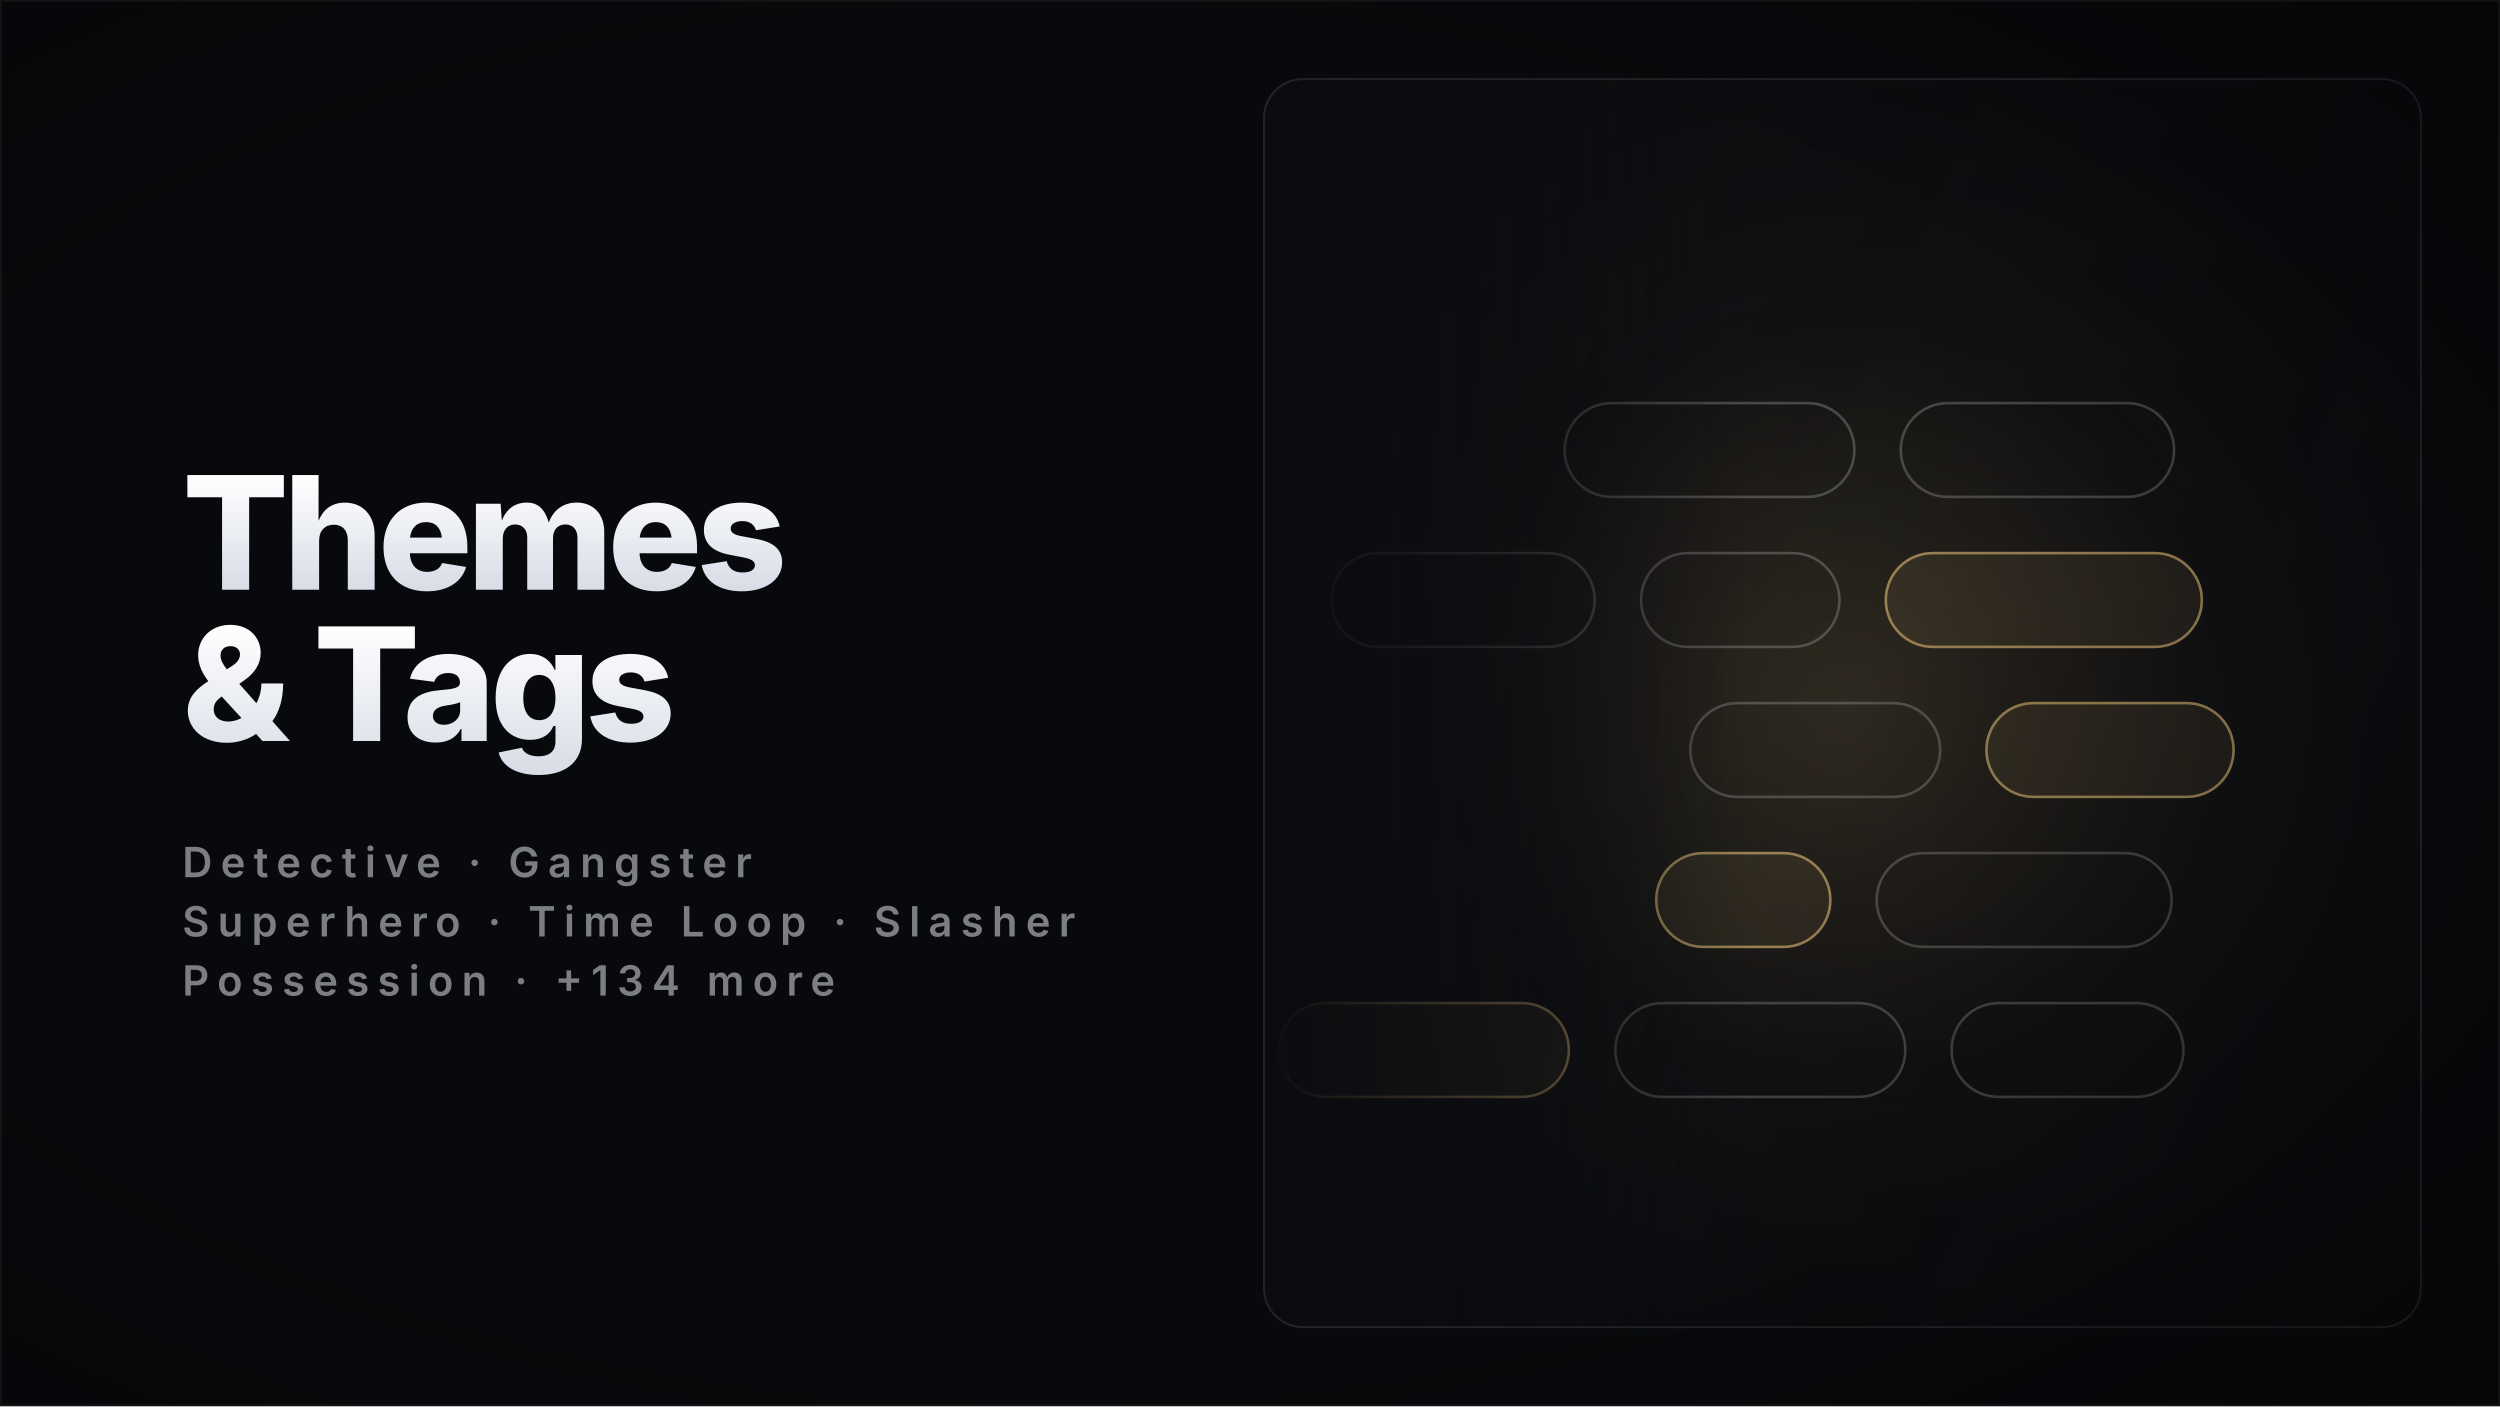
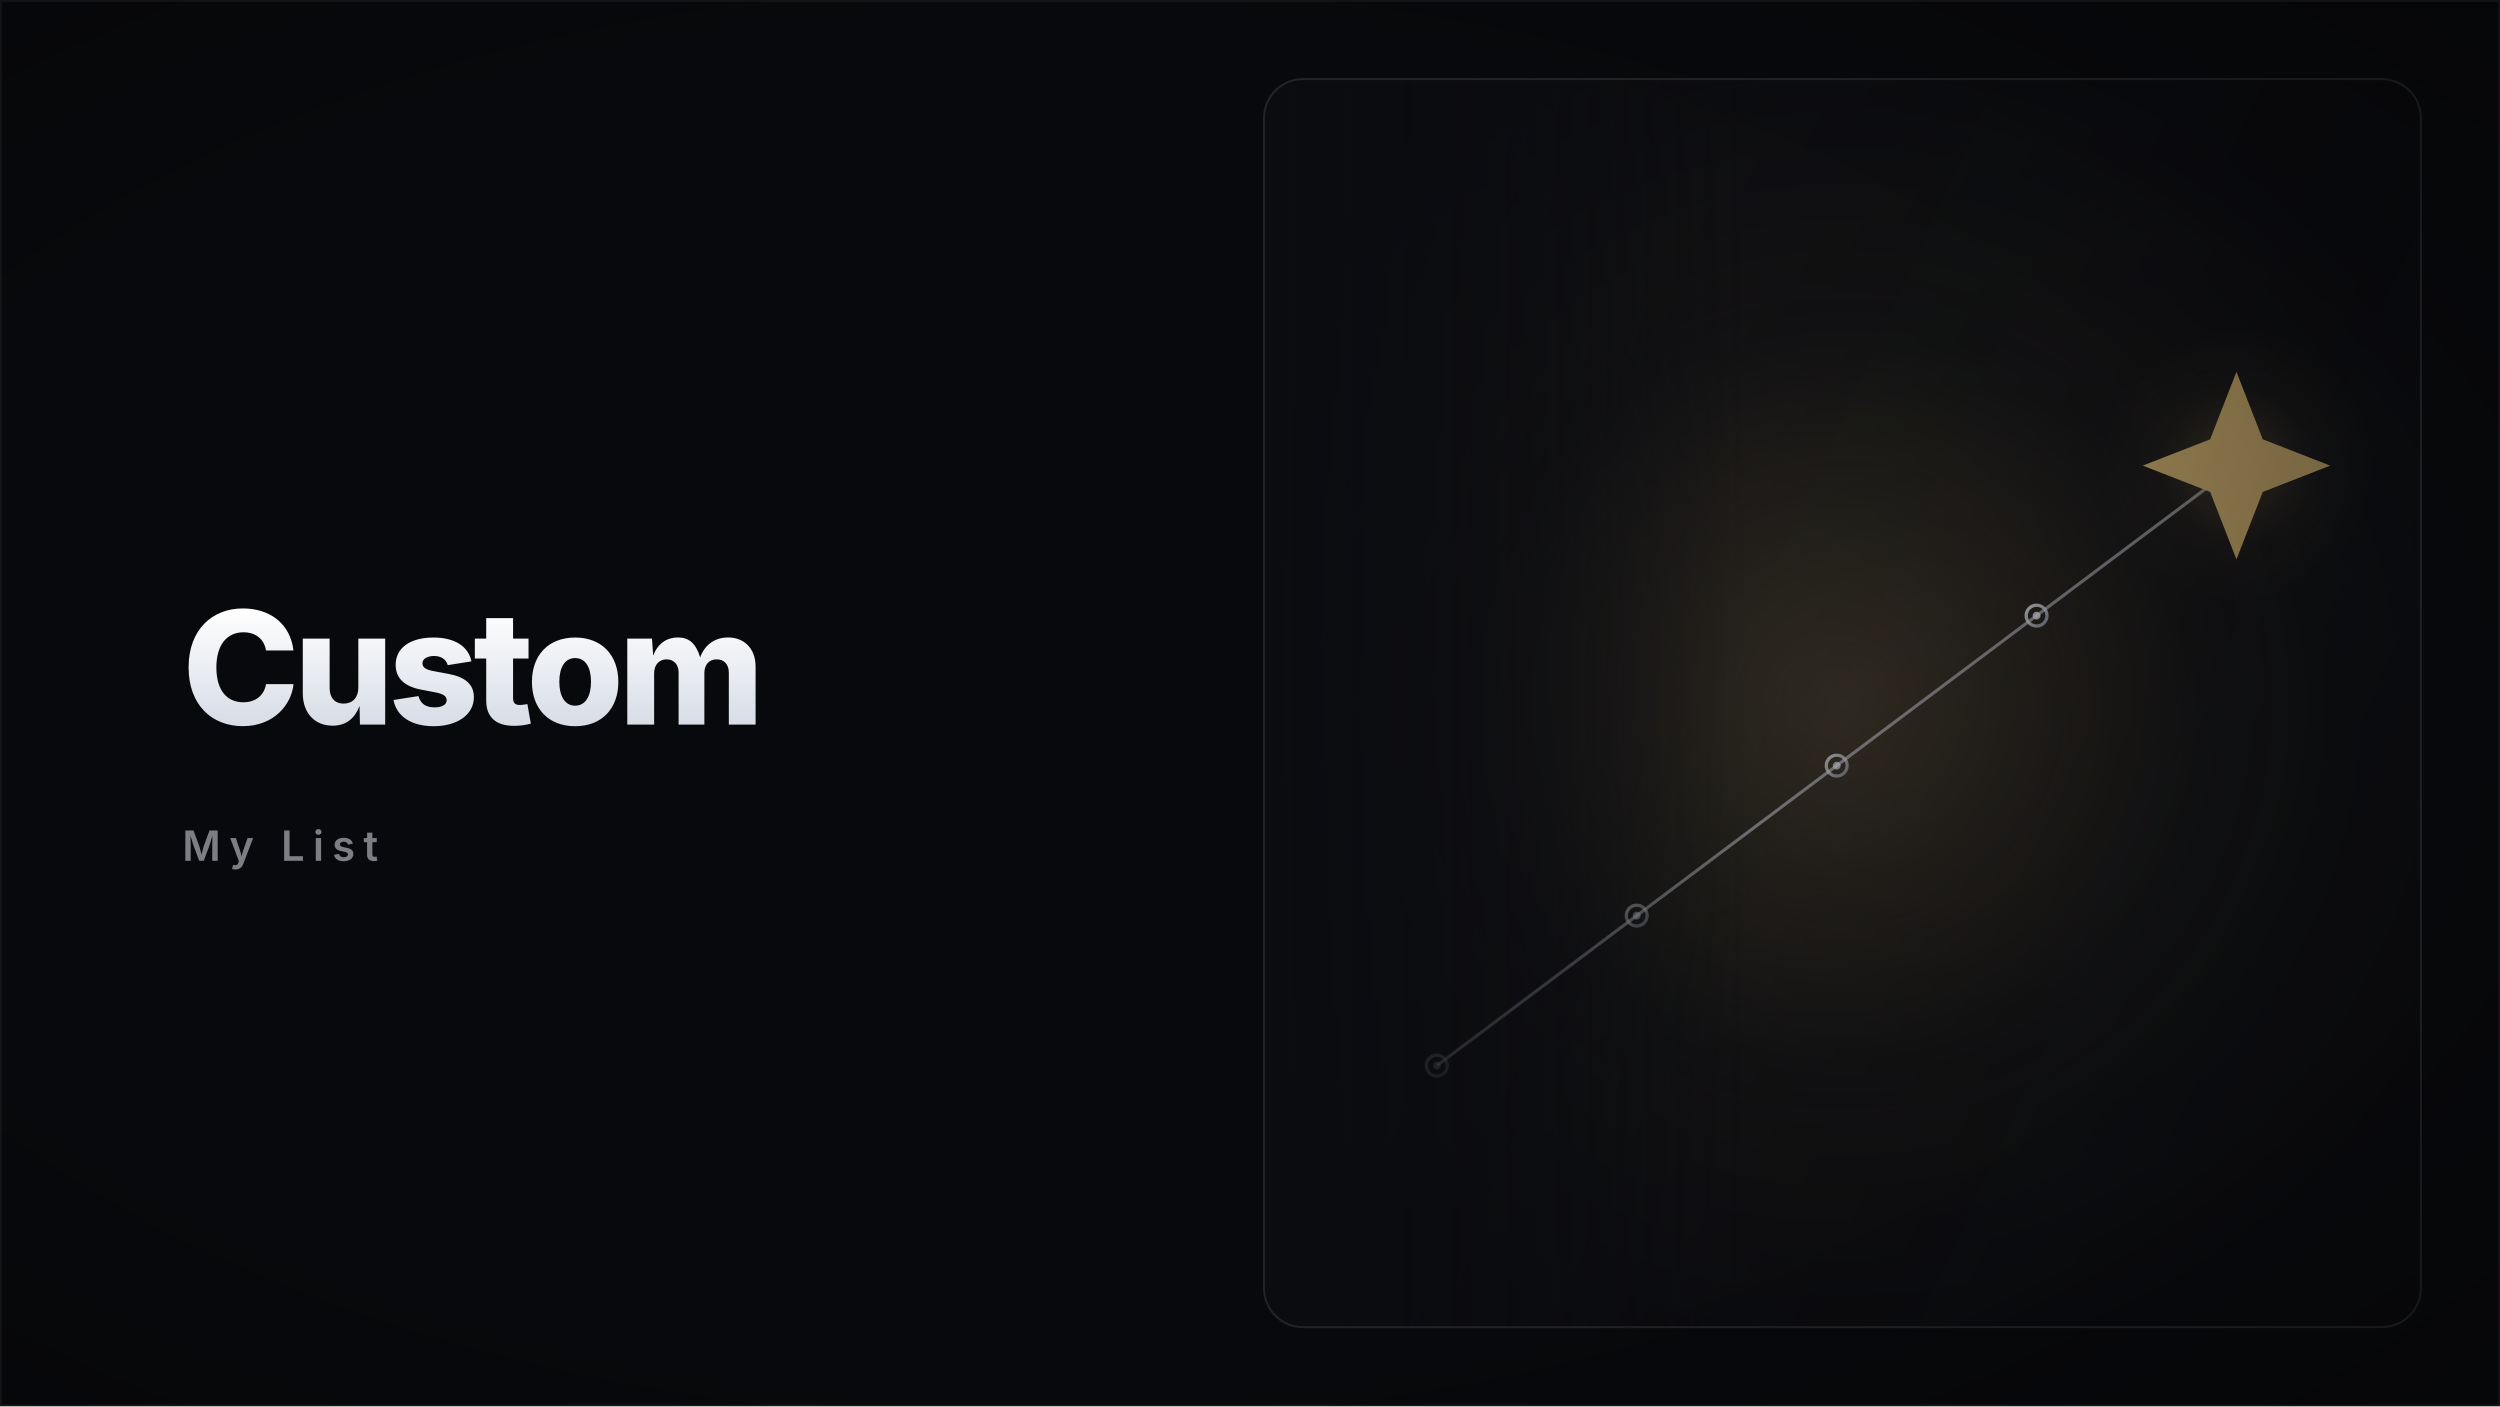
- <svg xmlns="http://www.w3.org/2000/svg" width="1920" height="1080" viewBox="0 0 1920 1080" role="img" aria-label="Themes &amp; Tags — shows collection cover" shape-rendering="geometricPrecision" text-rendering="geometricPrecision">
+ <svg xmlns="http://www.w3.org/2000/svg" width="1920" height="1080" viewBox="0 0 1920 1080" role="img" aria-label="Custom — movies collection cover" shape-rendering="geometricPrecision" text-rendering="geometricPrecision">
  <defs>
    <linearGradient id="titleFill" x1="0" y1="0" x2="0" y2="1">
      <stop offset="0" stop-color="#FFFFFF" />
      <stop offset="1" stop-color="#D7DCE6" />
    </linearGradient>
    <linearGradient id="feather" x1="0" y1="0" x2="1" y2="0">
      <stop offset="0" stop-color="#0B0C10" stop-opacity="1" />
      <stop offset="0.6" stop-color="#0B0C10" stop-opacity="0.55" />
      <stop offset="1" stop-color="#0B0C10" stop-opacity="0" />
    </linearGradient>
    <linearGradient id="panelShade" x1="0" y1="0" x2="1" y2="0.5">
      <stop offset="0" stop-color="rgba(6,7,10,0)" />
      <stop offset="1" stop-color="rgba(6,7,10,0.42)" />
    </linearGradient>
    <radialGradient id="vignette" cx="0.42" cy="0.5" r="0.85">
      <stop offset="0.55" stop-color="rgba(0,0,0,0)" />
      <stop offset="1" stop-color="rgba(0,0,0,0.45)" />
    </radialGradient>
    <clipPath id="cardClip">
      <rect x="970" y="60" width="890" height="960" rx="30" />
    </clipPath>
    <linearGradient id="ivoryS" x1="0" y1="0" x2="1" y2="1">
      <stop offset="0" stop-color="#FFFFFF" />
      <stop offset="1" stop-color="#9AA2B4" />
    </linearGradient>
    <radialGradient id="glow" cx="0.5" cy="0.5" r="0.5">
      <stop offset="0" stop-color="#C8A96A" stop-opacity="0.26" />
      <stop offset="0.55" stop-color="#C8A96A" stop-opacity="0.05" />
      <stop offset="1" stop-color="#C8A96A" stop-opacity="0" />
    </radialGradient>
    <linearGradient id="beamG" x1="0" y1="0" x2="0" y2="1">
      <stop offset="0" stop-color="#FFFFFF" stop-opacity="0.34" />
      <stop offset="1" stop-color="#FFFFFF" stop-opacity="0" />
    </linearGradient>
    <linearGradient id="barG" x1="0" y1="1" x2="0" y2="0">
      <stop offset="0" stop-color="#3A3F4D" />
      <stop offset="0.6" stop-color="#C9CEDB" />
      <stop offset="1" stop-color="#FFFFFF" />
    </linearGradient>
    <linearGradient id="colG" x1="0" y1="1" x2="0" y2="0">
      <stop offset="0" stop-color="#4A5060" stop-opacity="0.85" />
      <stop offset="1" stop-color="#E8ECF4" />
    </linearGradient>
    <radialGradient id="disc" cx="0.38" cy="0.34" r="0.75">
      <stop offset="0" stop-color="#FFFFFF" stop-opacity="0.9" />
      <stop offset="1" stop-color="#C8A96A" stop-opacity="0.12" />
    </radialGradient>
    <style>
      .glow { animation: glowPulse 11s ease-in-out infinite; }
      @keyframes glowPulse { 0%,100% { opacity: 0.68; } 50% { opacity: 1; } }
      @media (prefers-reduced-motion: reduce) { .glow { animation: none; } }
    </style>
  </defs>
  <rect x="0" y="0" width="1920" height="1080" fill="#08090C" />
  <rect x="970" y="60" width="890" height="960" rx="30" fill="#0B0C10" />
  <g clip-path="url(#cardClip)">
-     <g transform="translate(2830 0) scale(-1 1)">
+     <g>
      <circle cx="1415" cy="540" r="528" fill="url(#glow)" class="glow" />
-       <rect x="1160.3" y="309.6" width="209.9" height="72" rx="36" fill="none" stroke="rgba(255,255,255,0.28)" stroke-width="2" />
-       <rect x="1405.8" y="309.6" width="222.6" height="72" rx="36" fill="none" stroke="rgba(255,255,255,0.28)" stroke-width="2" />
-       <rect x="1139" y="424.8" width="242.7" height="72" rx="36" fill="rgba(200,169,106,0.14)" stroke="#C8A96A" stroke-width="2" />
-       <rect x="1417.3" y="424.8" width="152.4" height="72" rx="36" fill="none" stroke="rgba(255,255,255,0.28)" stroke-width="2" />
-       <rect x="1605.3" y="424.8" width="202.3" height="72" rx="36" fill="none" stroke="rgba(255,255,255,0.28)" stroke-width="2" />
-       <rect x="1114.6" y="540" width="189.8" height="72" rx="36" fill="rgba(200,169,106,0.14)" stroke="#C8A96A" stroke-width="2" />
-       <rect x="1340" y="540" width="191.8" height="72" rx="36" fill="none" stroke="rgba(255,255,255,0.28)" stroke-width="2" />
-       <rect x="1162.2" y="655.2" width="226.5" height="72" rx="36" fill="none" stroke="rgba(255,255,255,0.28)" stroke-width="2" />
-       <rect x="1424.3" y="655.2" width="133.7" height="72" rx="36" fill="rgba(200,169,106,0.14)" stroke="#C8A96A" stroke-width="2" />
-       <rect x="1153.1" y="770.4" width="178.1" height="72" rx="36" fill="none" stroke="rgba(255,255,255,0.28)" stroke-width="2" />
-       <rect x="1366.7" y="770.4" width="222.7" height="72" rx="36" fill="none" stroke="rgba(255,255,255,0.28)" stroke-width="2" />
-       <rect x="1625.1" y="770.4" width="222.8" height="72" rx="36" fill="rgba(200,169,106,0.14)" stroke="#C8A96A" stroke-width="2" />
+       <line x1="1103.5" y1="818.4" x2="1717.6" y2="357.6" stroke="url(#ivoryS)" stroke-width="2.4" opacity="0.6" />
+       <line x1="1103.5" y1="866.4" x2="1103.5" y2="904.8" stroke="url(#ivoryS)" stroke-width="2" opacity="0.22" />
+       <line x1="1257" y1="751.2" x2="1257" y2="789.6" stroke="url(#ivoryS)" stroke-width="2" opacity="0.22" />
+       <line x1="1410.6" y1="636" x2="1410.6" y2="674.4" stroke="url(#ivoryS)" stroke-width="2" opacity="0.22" />
+       <line x1="1564.1" y1="520.8" x2="1564.1" y2="559.2" stroke="url(#ivoryS)" stroke-width="2" opacity="0.22" />
+       <line x1="1717.6" y1="405.6" x2="1717.6" y2="444" stroke="url(#ivoryS)" stroke-width="2" opacity="0.22" />
+       <circle cx="1103.5" cy="818.4" r="8" fill="none" stroke="url(#ivoryS)" stroke-width="2.5" opacity="0.45" />
+       <circle cx="1103.5" cy="818.4" r="3" fill="#E7EBF3" opacity="0.4" />
+       <circle cx="1257" cy="703.2" r="8" fill="none" stroke="url(#ivoryS)" stroke-width="2.5" opacity="0.562" />
+       <circle cx="1257" cy="703.2" r="3" fill="#E7EBF3" opacity="0.525" />
+       <circle cx="1410.6" cy="588" r="8" fill="none" stroke="url(#ivoryS)" stroke-width="2.5" opacity="0.675" />
+       <circle cx="1410.6" cy="588" r="3" fill="#E7EBF3" opacity="0.65" />
+       <circle cx="1564.1" cy="472.8" r="8" fill="none" stroke="url(#ivoryS)" stroke-width="2.5" opacity="0.788" />
+       <circle cx="1564.1" cy="472.8" r="3" fill="#E7EBF3" opacity="0.775" />
+       <circle cx="1717.6" cy="357.6" r="105.6" fill="url(#glow)" class="glow" />
+       <path d="M 1717.6 285.6 L 1737.8 337.4 L 1789.6 357.6 L 1737.8 377.8 L 1717.6 429.6 L 1697.4 377.8 L 1645.6 357.6 L 1697.4 337.4 Z" fill="#C8A96A" />
    </g>
    <rect x="970" y="60" width="890" height="960" fill="url(#panelShade)" />
    <rect x="970" y="60" width="373.8" height="960" fill="url(#feather)" />
  </g>
  <rect x="970.75" y="60.75" width="888.5" height="958.5" rx="30" fill="none" stroke="rgba(255,255,255,0.10)" stroke-width="1.5" />
  <rect x="0" y="0" width="1920" height="1080" fill="url(#vignette)" />
  <g>
-     <text x="140" y="452.9" font-family="Inter" font-size="121" font-weight="800" letter-spacing="-4.24" fill="url(#titleFill)">Themes</text>
-     <text x="140" y="569.1" font-family="Inter" font-size="121" font-weight="800" letter-spacing="-4.24" fill="url(#titleFill)">&amp; Tags</text>
-     <text x="140" y="673.7" font-family="Inter" font-size="32" font-weight="600" letter-spacing="6.40" fill="rgba(231,235,243,0.52)">Detective  ·  Gangster</text>
-     <text x="140" y="719.2" font-family="Inter" font-size="32" font-weight="600" letter-spacing="6.40" fill="rgba(231,235,243,0.52)">Superhero  ·  Time Loop  ·  Slasher</text>
-     <text x="140" y="764.6" font-family="Inter" font-size="32" font-weight="600" letter-spacing="6.40" fill="rgba(231,235,243,0.52)">Possession  ·  +134 more</text>
+     <text x="140" y="556.5" font-family="Inter" font-size="121" font-weight="800" letter-spacing="-4.24" fill="url(#titleFill)">Custom</text>
+     <text x="140" y="661.1" font-family="Inter" font-size="32" font-weight="600" letter-spacing="6.40" fill="rgba(231,235,243,0.52)">My List</text>
  </g>
  <rect x="0.75" y="0.75" width="1918.5" height="1078.5" fill="none" stroke="rgba(255,255,255,0.05)" stroke-width="1.5" />
</svg>
